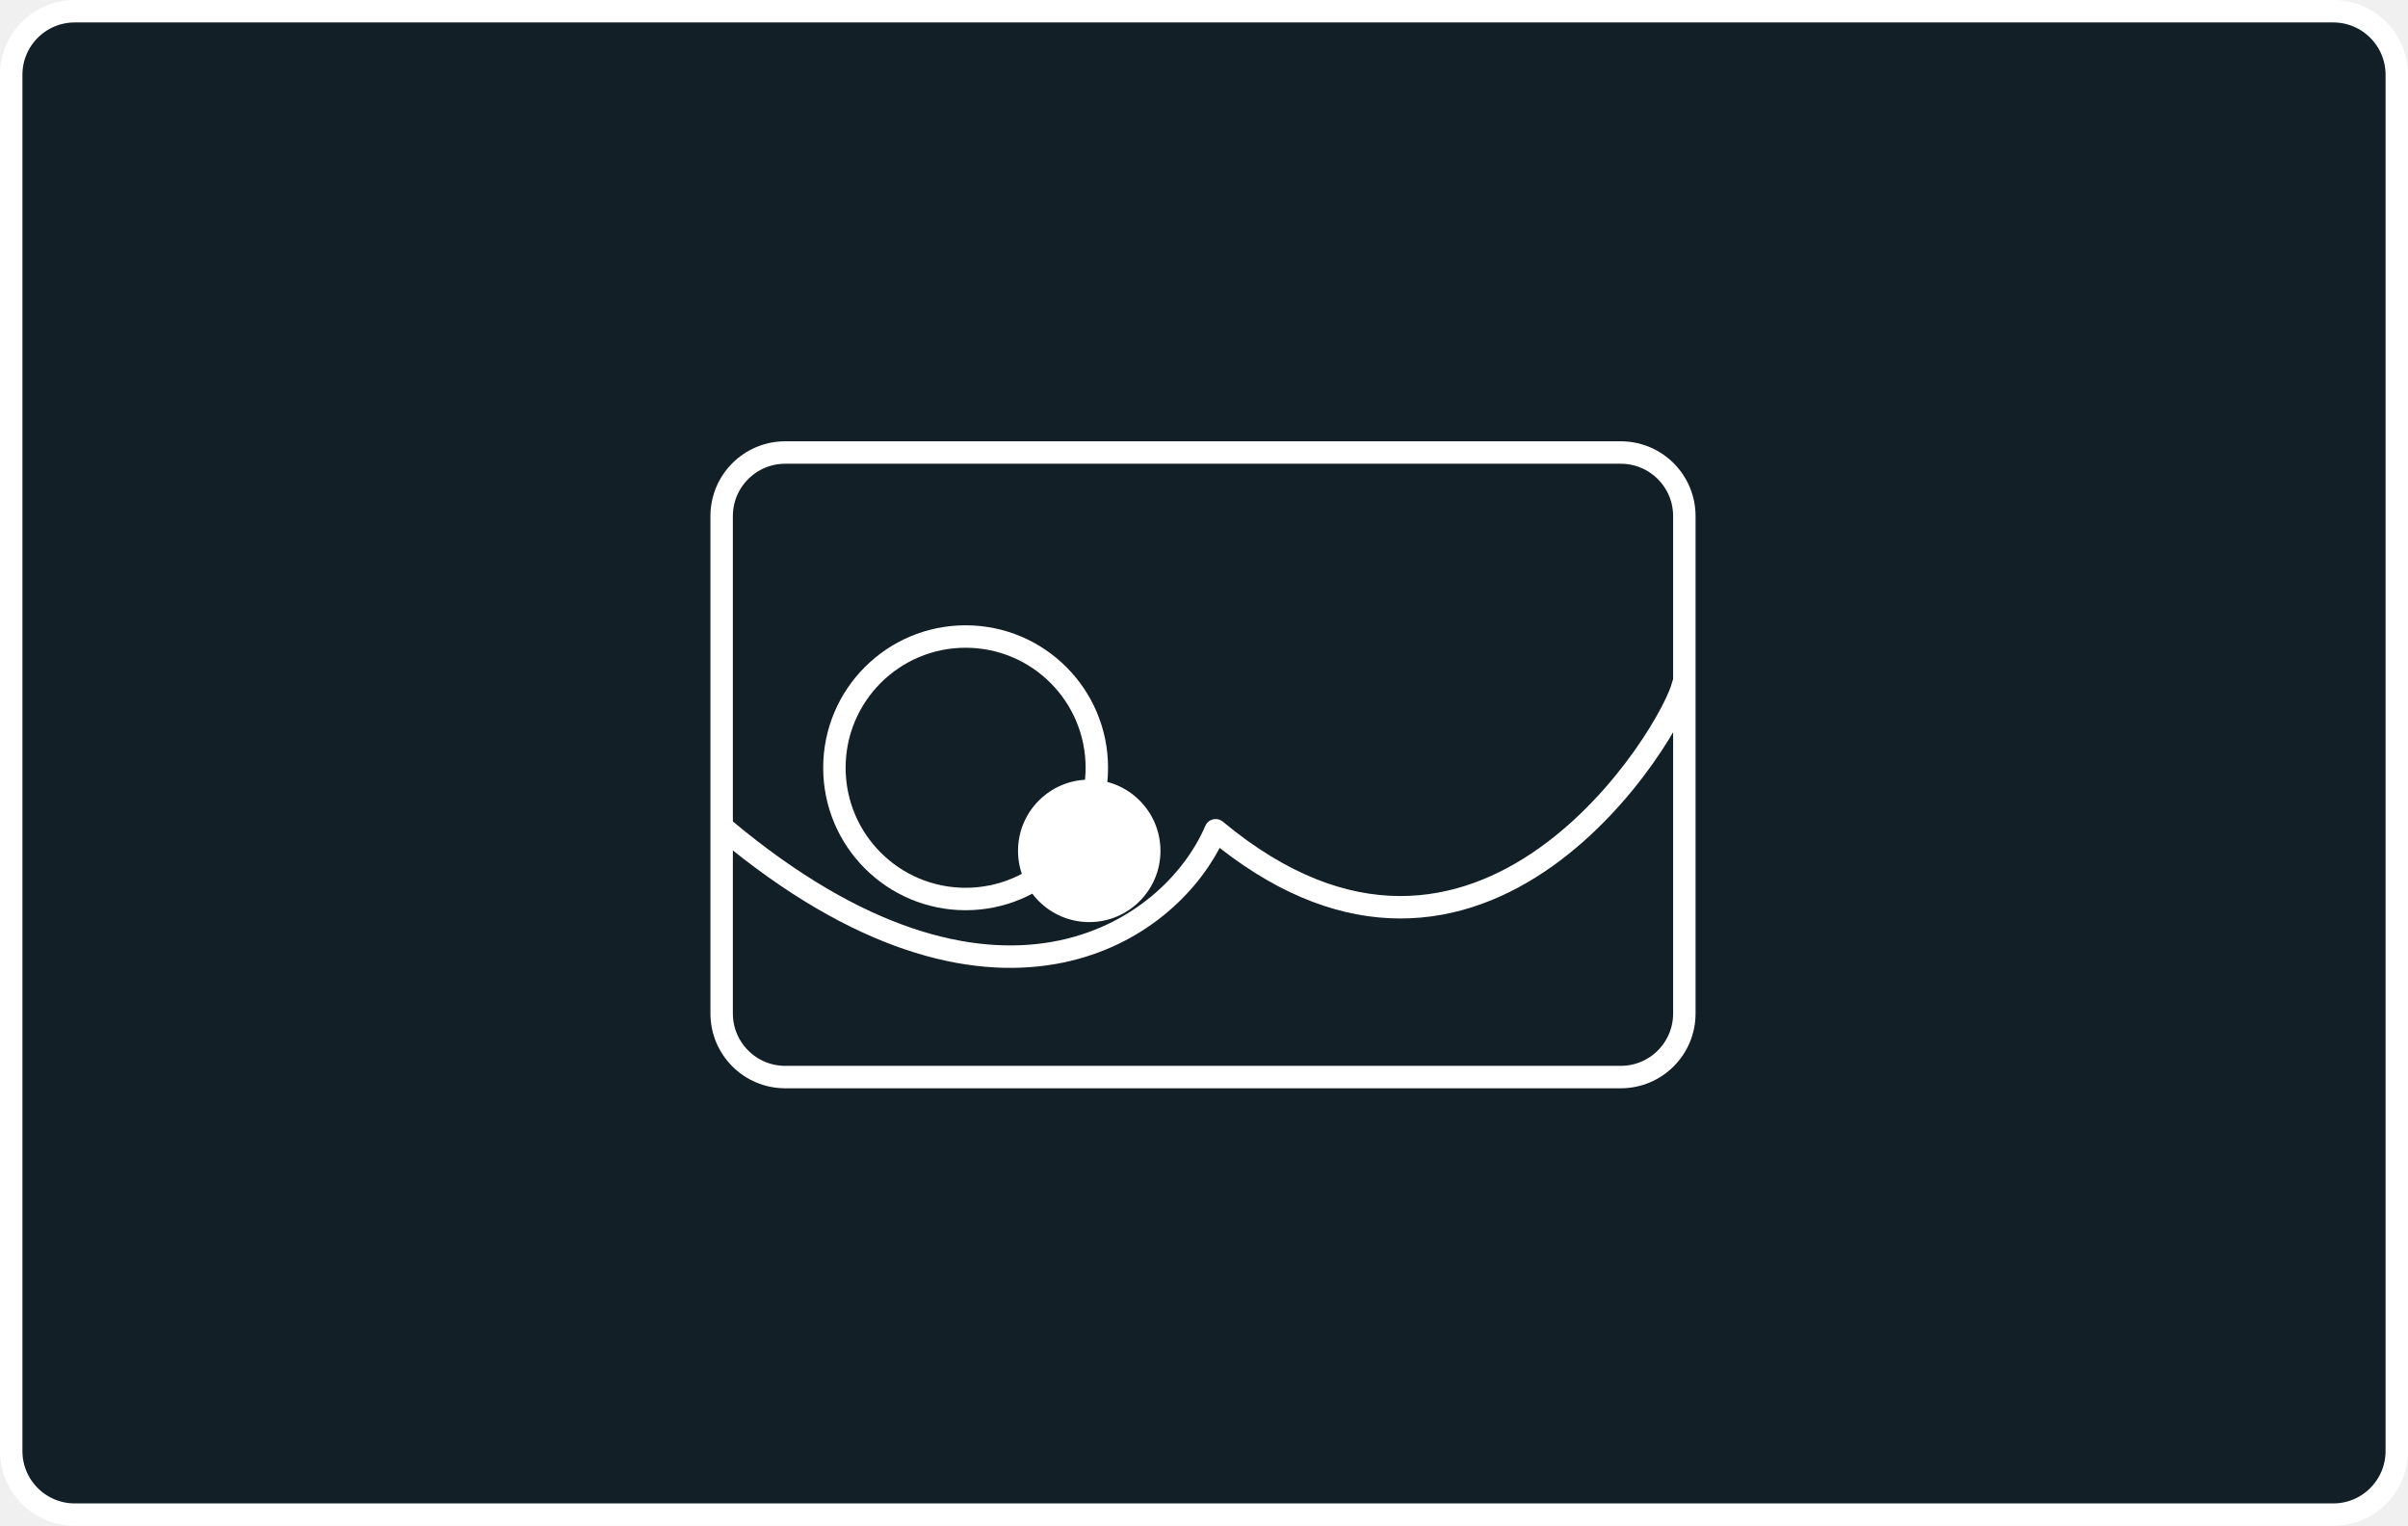
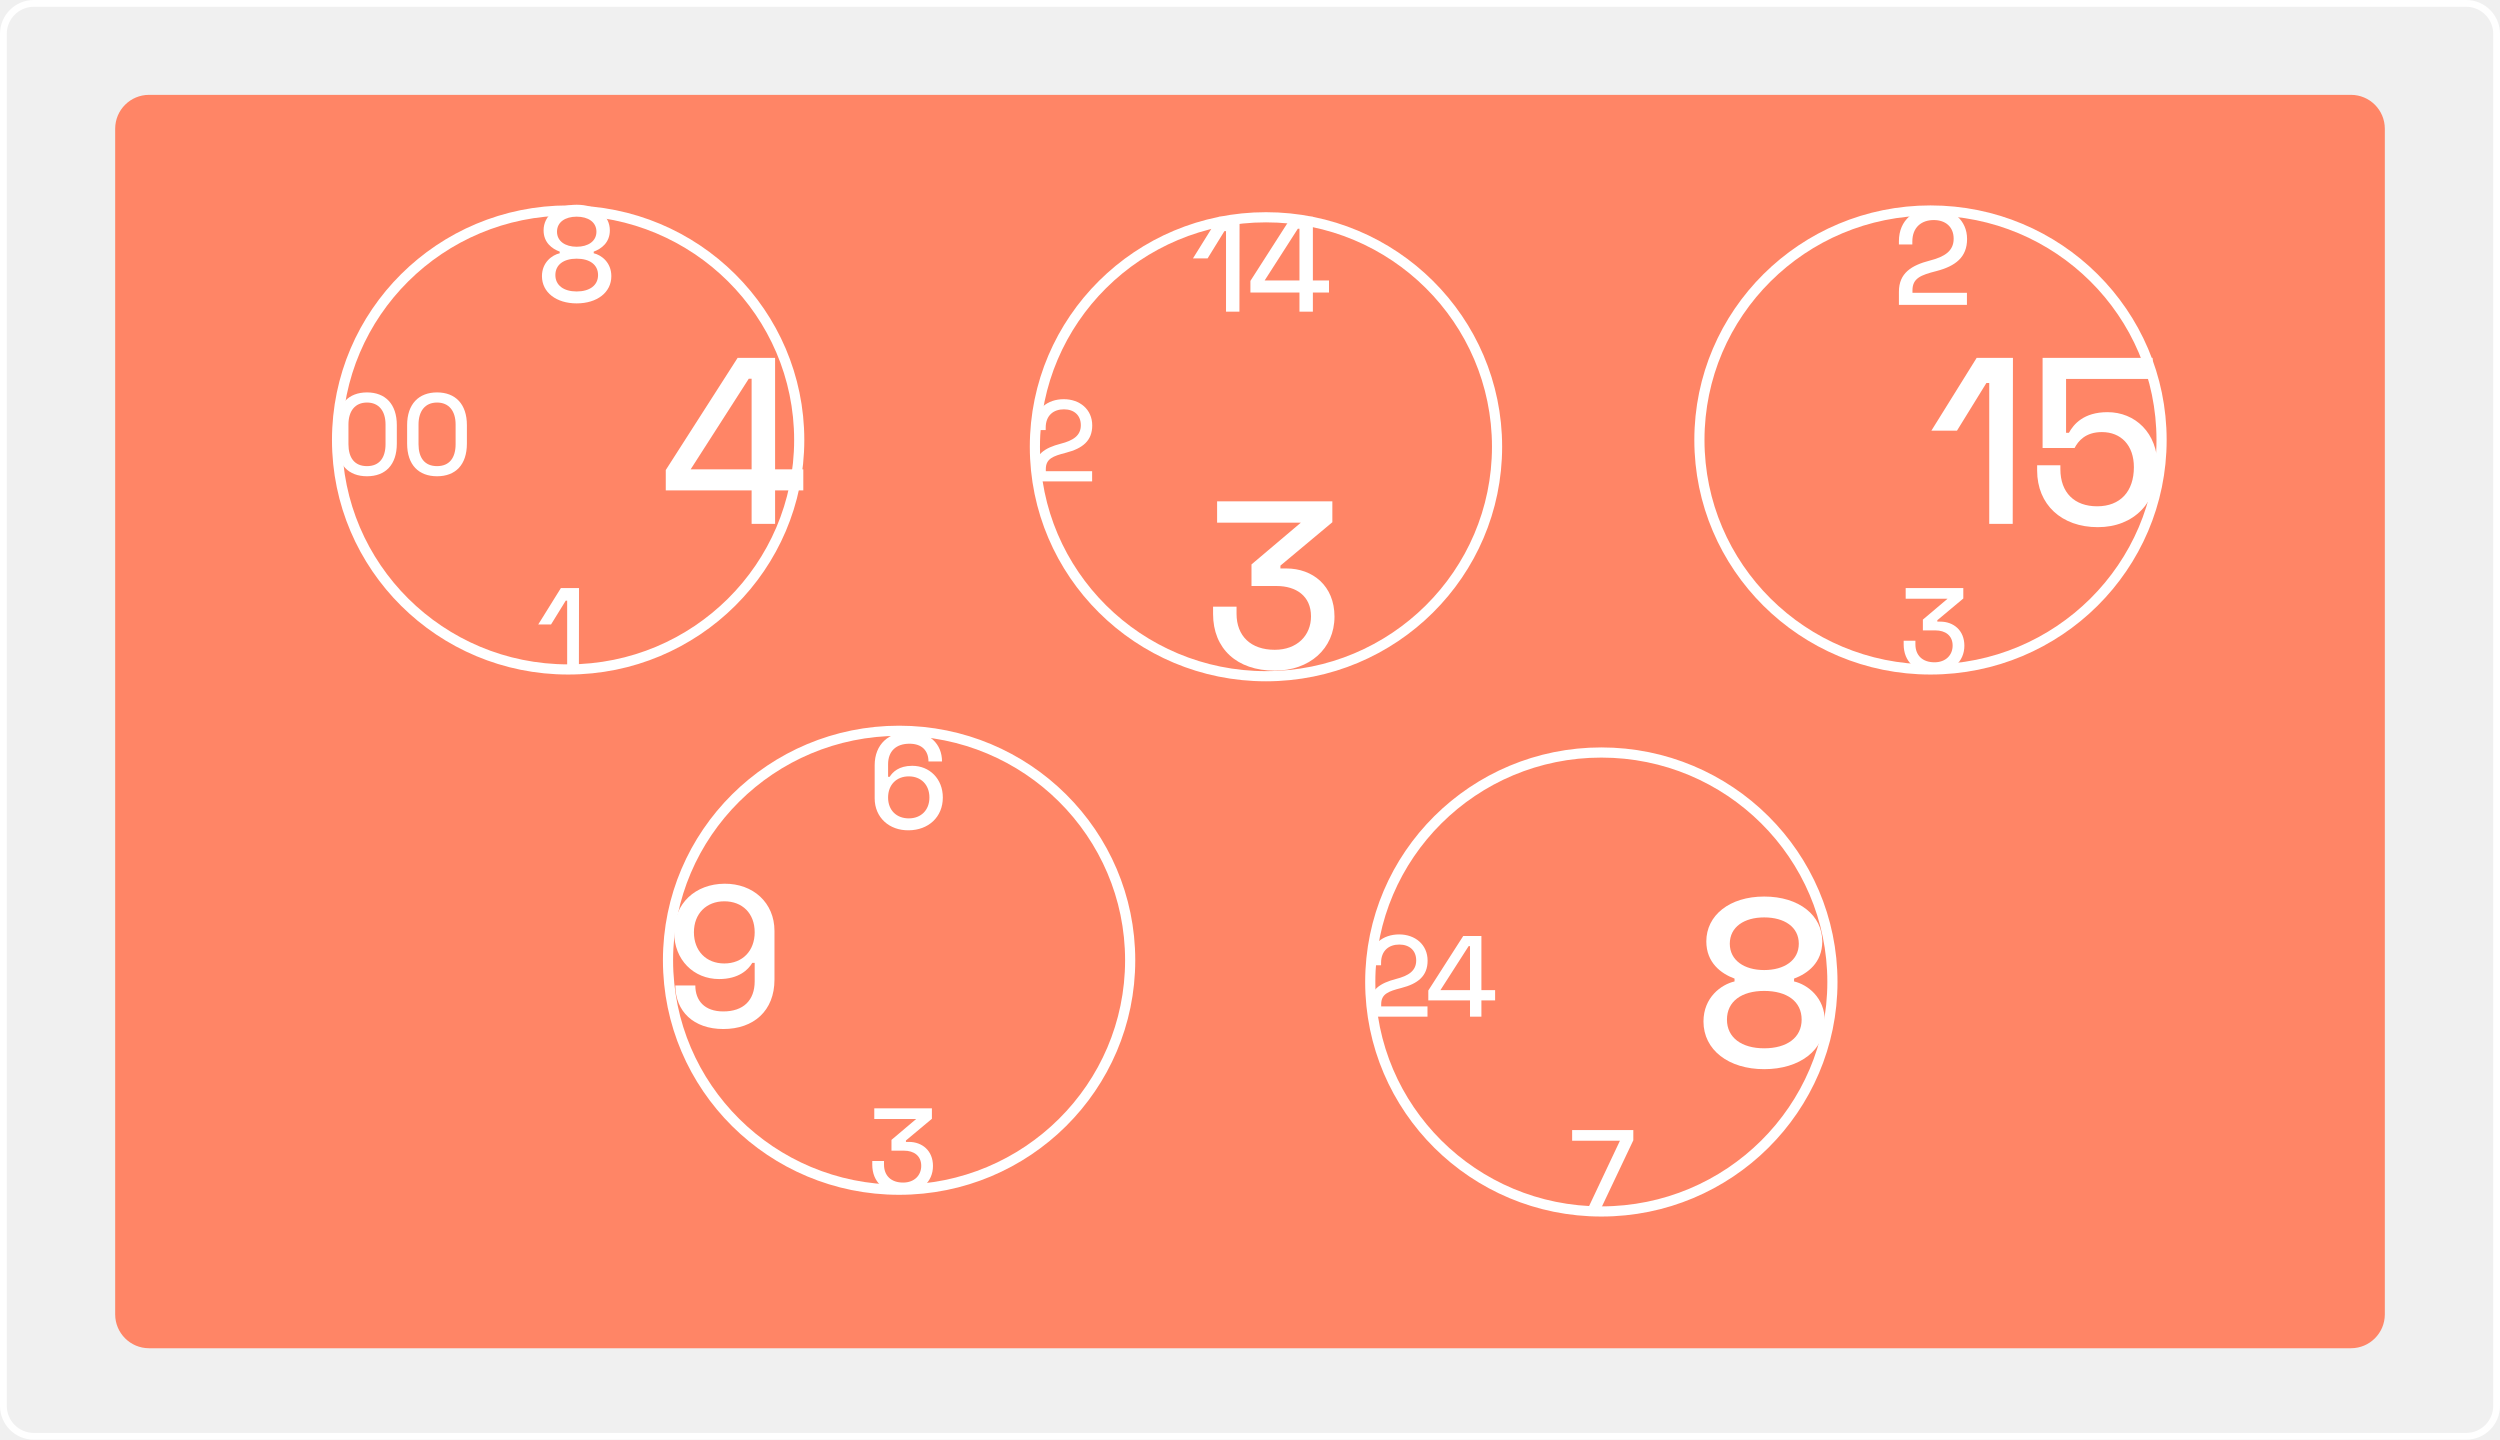
- <svg xmlns="http://www.w3.org/2000/svg" width="322" height="204" viewBox="0 0 322 204" fill="none">
-   <rect x="1.5" y="1.5" width="319" height="201" rx="8.5" fill="#131F26" stroke="white" stroke-width="3" />
-   <circle cx="145.655" cy="113.756" r="9.523" fill="white" />
-   <rect x="96.5" y="60.5" width="128.732" height="83.499" rx="8.5" stroke="white" stroke-width="3" />
-   <path fill-rule="evenodd" clip-rule="evenodd" d="M226.542 91.787C226.714 90.976 226.195 90.18 225.385 90.009C224.574 89.838 223.778 90.356 223.607 91.167C223.492 91.714 223.033 92.9 222.15 94.581C221.288 96.22 220.076 98.229 218.541 100.392C215.466 104.725 211.138 109.614 205.801 113.401C200.468 117.184 194.186 119.827 187.153 119.796C180.145 119.765 172.209 117.076 163.543 109.869C163.48 109.815 163.413 109.765 163.34 109.72C162.994 109.508 162.585 109.451 162.207 109.541C161.995 109.592 161.792 109.689 161.616 109.831C161.484 109.937 161.369 110.066 161.278 110.216C161.233 110.288 161.196 110.363 161.165 110.44C158.34 117.001 151.286 124.053 140.672 125.922C130.075 127.789 115.637 124.532 98.03 109.85C97.394 109.319 96.448 109.405 95.917 110.042C95.387 110.678 95.472 111.624 96.108 112.154C114.153 127.201 129.458 130.943 141.192 128.877C151.966 126.979 159.482 120.22 163.091 113.36C171.642 120.056 179.73 122.763 187.139 122.796C194.962 122.831 201.845 119.885 207.536 115.848C213.222 111.814 217.777 106.652 220.988 102.128C222.596 99.862 223.878 97.74 224.805 95.976C225.711 94.253 226.336 92.762 226.542 91.787Z" fill="white" />
-   <circle cx="129.123" cy="102.646" r="17.546" stroke="white" stroke-width="3" />
+ <svg xmlns="http://www.w3.org/2000/svg" width="738" height="425" viewBox="0 0 738 425" fill="none">
+   <rect x="1" y="1" width="736" height="423" rx="9" stroke="white" stroke-width="2" />
+   <rect x="34" y="28" width="670" height="370" rx="10" fill="#FF8566" />
+   <path d="M165.571 173.6L158.886 184.345H162.666L167.006 177.31H167.426V198.1H170.891L170.926 173.6H165.571Z" fill="white" />
+   <path d="M160.466 68C160.466 71.6 162.946 73.44 165.226 74.28V74.76C162.986 75.28 159.986 77.44 159.986 81.52C159.986 86.32 164.226 89.56 170.226 89.56C176.266 89.56 180.466 86.32 180.466 81.52C180.466 77.44 177.506 75.28 175.266 74.76V74.28C177.546 73.44 180.026 71.6 180.026 68C180.026 63.64 176.146 60.44 170.226 60.44C164.346 60.44 160.466 63.64 160.466 68ZM164.426 68.4C164.426 65.56 166.866 63.96 170.226 63.96C173.626 63.96 176.066 65.56 176.066 68.4C176.066 71.2 173.626 72.84 170.226 72.84C166.866 72.84 164.426 71.2 164.426 68.4ZM163.946 81.2C163.946 78.12 166.426 76.36 170.226 76.36C174.066 76.36 176.546 78.12 176.546 81.2C176.546 84.24 174.066 86.04 170.226 86.04C166.426 86.04 163.946 84.24 163.946 81.2Z" fill="white" />
+   <path d="M217.746 105.64L196.536 138.75V144.77H221.876V154.64H228.806V144.77H237.136V138.54H228.806V105.64H217.746ZM221.036 111.8H221.876V138.54H203.886L221.036 111.8Z" fill="white" />
+   <path d="M99.496 125.496V130.936C99.496 137.26 102.93 140.592 108.336 140.592C113.742 140.592 117.142 137.26 117.142 130.936V125.496C117.142 119.274 113.742 115.84 108.336 115.84C102.93 115.84 99.496 119.274 99.496 125.496ZM102.862 125.326C102.862 121.382 104.766 118.832 108.336 118.832C111.838 118.832 113.81 121.314 113.81 125.326V131.106C113.81 135.084 112.042 137.6 108.336 137.6C104.664 137.6 102.862 135.152 102.862 131.106V125.326ZM120.182 125.496V130.936C120.182 137.26 123.616 140.592 129.022 140.592C134.428 140.592 137.828 137.26 137.828 130.936V125.496C137.828 119.274 134.428 115.84 129.022 115.84C123.616 115.84 120.182 119.274 120.182 125.496ZM123.548 125.326C123.548 121.382 125.452 118.832 129.022 118.832C132.524 118.832 134.496 121.314 134.496 125.326V131.106C134.496 135.084 132.728 137.6 129.022 137.6C125.35 137.6 123.548 135.152 123.548 131.106V125.326Z" fill="white" />
+   <path d="M235.93 129.881C235.93 167.283 205.399 197.621 167.715 197.621C130.031 197.621 99.5 167.283 99.5 129.881C99.5 92.478 130.031 62.14 167.715 62.14C205.399 62.14 235.93 92.478 235.93 129.881Z" stroke="white" stroke-width="3" />
+   <path d="M258.088 327.185V330.335H270.443L263.163 336.495V339.68H266.873C269.743 339.68 271.948 341.15 271.948 344.16C271.948 346.96 269.918 349.095 266.593 349.095C263.058 349.095 260.958 347.065 260.958 343.775V342.725H257.493V343.81C257.493 348.92 260.993 352.175 266.593 352.175C271.703 352.175 275.413 348.955 275.413 344.195C275.413 339.645 272.193 337.09 268.308 337.09H267.433V336.67L275.098 330.265V327.185H258.088Z" fill="white" />
+   <path d="M278.323 235.425C278.323 229.905 274.403 226.065 269.283 226.065C265.323 226.065 263.483 227.945 262.643 229.305H262.163V225.625C262.163 221.785 264.483 219.545 268.483 219.545C272.203 219.545 274.083 221.665 274.083 224.785H278.083C278.083 219.625 274.403 216.025 268.483 216.025C262.403 216.025 258.203 219.665 258.203 225.905V235.665C258.203 241.345 262.523 245.185 268.243 245.105C274.043 245.065 278.323 241.225 278.323 235.425ZM268.283 229.185C271.883 229.185 274.363 231.665 274.363 235.425C274.363 239.185 271.843 241.585 268.283 241.585C264.683 241.585 262.163 239.225 262.163 235.425C262.163 231.665 264.643 229.185 268.283 229.185Z" fill="white" />
+   <path d="M199.006 275.211C199.006 283.353 204.788 289.017 212.281 289.017C218.122 289.017 220.895 286.244 222.075 284.238H222.783V289.666C222.783 295.33 219.42 298.575 213.52 298.575C207.974 298.575 205.26 295.389 205.26 290.905H199.36C199.36 298.516 204.729 303.767 213.52 303.767C222.488 303.767 228.624 298.398 228.624 289.194V274.798C228.624 266.479 222.311 260.815 213.874 260.874C205.319 260.933 199.006 266.656 199.006 275.211ZM213.815 284.415C208.446 284.415 204.847 280.698 204.847 275.211C204.847 269.665 208.564 266.066 213.815 266.066C219.125 266.066 222.783 269.606 222.783 275.211C222.783 280.698 219.184 284.415 213.815 284.415Z" fill="white" />
+   <path d="M333.627 283.465C333.627 320.868 303.095 351.206 265.411 351.206C227.728 351.206 197.196 320.868 197.196 283.465C197.196 246.063 227.728 215.725 265.411 215.725C303.095 215.725 333.627 246.063 333.627 283.465Z" stroke="white" stroke-width="3" />
+   <path d="M464.096 333.6V336.75H478.201L468.121 358.1H471.971L482.156 336.61V333.6H464.096Z" fill="white" />
+   <path d="M503.706 277.89C503.706 284.19 508.046 287.41 512.036 288.88V289.72C508.116 290.63 502.866 294.41 502.866 301.55C502.866 309.95 510.286 315.62 520.786 315.62C531.356 315.62 538.706 309.95 538.706 301.55C538.706 294.41 533.526 290.63 529.606 289.72V288.88C533.596 287.41 537.936 284.19 537.936 277.89C537.936 270.26 531.146 264.66 520.786 264.66C510.496 264.66 503.706 270.26 503.706 277.89ZM510.636 278.59C510.636 273.62 514.906 270.82 520.786 270.82C526.736 270.82 531.006 273.62 531.006 278.59C531.006 283.49 526.736 286.36 520.786 286.36C514.906 286.36 510.636 283.49 510.636 278.59ZM509.796 300.99C509.796 295.6 514.136 292.52 520.786 292.52C527.506 292.52 531.846 295.6 531.846 300.99C531.846 306.31 527.506 309.46 520.786 309.46C514.136 309.46 509.796 306.31 509.796 300.99Z" fill="white" />
+   <path d="M404.326 284.136V284.952H407.692V284.238C407.692 280.634 410.004 278.832 413.064 278.832C416.056 278.832 418.062 280.566 418.062 283.524C418.062 286.584 415.818 288.046 412.078 288.998C407.488 290.188 404.326 292.126 404.326 296.818V300.116H421.394V297.09H407.726V296.478C407.726 293.418 409.834 292.636 413.676 291.65C418.572 290.392 421.428 288.114 421.428 283.592C421.428 278.832 417.722 275.84 413.03 275.84C408.236 275.84 404.326 278.764 404.326 284.136ZM431.939 276.316L421.637 292.398V295.322H433.945V300.116H437.311V295.322H441.357V292.296H437.311V276.316H431.939ZM433.537 279.308H433.945V292.296H425.207L433.537 279.308Z" fill="white" />
+   <path d="M540.93 289.881C540.93 327.283 510.399 357.621 472.715 357.621C435.031 357.621 404.5 327.283 404.5 289.881C404.5 252.478 435.031 222.14 472.715 222.14C510.399 222.14 540.93 252.478 540.93 289.881Z" stroke="white" stroke-width="3" />
+   <path d="M359.8 64L352.16 76.28H356.48L361.44 68.24H361.92V92H365.88L365.92 64H359.8ZM381.241 64L369.121 82.92V86.36H383.601V92H387.561V86.36H392.321V82.8H387.561V64H381.241ZM383.121 67.52H383.601V82.8H373.321L383.121 67.52Z" fill="white" />
+   <path d="M359.29 148V154.3H384L369.44 166.62V172.99H376.86C382.6 172.99 387.01 175.93 387.01 181.95C387.01 187.55 382.95 191.82 376.3 191.82C369.23 191.82 365.03 187.76 365.03 181.18V179.08H358.1V181.25C358.1 191.47 365.1 197.98 376.3 197.98C386.52 197.98 393.94 191.54 393.94 182.02C393.94 172.92 387.5 167.81 379.73 167.81H377.98V166.97L393.31 154.16V148H359.29Z" fill="white" />
+   <path d="M305.326 126.136V126.952H308.692V126.238C308.692 122.634 311.004 120.832 314.064 120.832C317.056 120.832 319.062 122.566 319.062 125.524C319.062 128.584 316.818 130.046 313.078 130.998C308.488 132.188 305.326 134.126 305.326 138.818V142.116H322.394V139.09H308.726V138.478C308.726 135.418 310.834 134.636 314.676 133.65C319.572 132.392 322.428 130.114 322.428 125.592C322.428 120.832 318.722 117.84 314.03 117.84C309.236 117.84 305.326 120.764 305.326 126.136Z" fill="white" />
+   <path d="M441.93 131.881C441.93 169.283 411.399 199.621 373.715 199.621C336.031 199.621 305.5 169.283 305.5 131.881C305.5 94.478 336.031 64.14 373.715 64.14C411.399 64.14 441.93 94.478 441.93 131.881Z" stroke="white" stroke-width="3" />
+   <path d="M562.558 173.6V176.75H574.913L567.633 182.91V186.095H571.343C574.213 186.095 576.418 187.565 576.418 190.575C576.418 193.375 574.388 195.51 571.063 195.51C567.528 195.51 565.428 193.48 565.428 190.19V189.14H561.963V190.225C561.963 195.335 565.463 198.59 571.063 198.59C576.173 198.59 579.883 195.37 579.883 190.61C579.883 186.06 576.663 183.505 572.778 183.505H571.903V183.085L579.568 176.68V173.6H562.558Z" fill="white" />
+   <path d="M560.56 71.2V72.16H564.52V71.32C564.52 67.08 567.24 64.96 570.84 64.96C574.36 64.96 576.72 67 576.72 70.48C576.72 74.08 574.08 75.8 569.68 76.92C564.28 78.32 560.56 80.6 560.56 86.12V90H580.64V86.44H564.56V85.72C564.56 82.12 567.04 81.2 571.56 80.04C577.32 78.56 580.68 75.88 580.68 70.56C580.68 64.96 576.32 61.44 570.8 61.44C565.16 61.44 560.56 64.88 560.56 71.2Z" fill="white" />
+   <path d="M583.512 105.64L570.142 127.13H577.702L586.382 113.06H587.222V154.64H594.152L594.222 105.64H583.512ZM602.973 105.64V132.24H612.423C613.473 130.21 615.643 127.55 620.473 127.55C626.143 127.55 629.923 131.47 629.923 137.91C629.923 145.05 625.933 149.46 619.073 149.46C612.423 149.46 608.223 145.47 608.223 138.47V137.35H601.363V138.89C601.363 148.97 608.573 155.62 619.283 155.62C629.993 155.62 636.923 148.27 636.923 137.7C636.923 127.69 630.203 121.67 622.153 121.67C615.083 121.67 612.143 125.24 610.743 127.76H609.903V111.87H635.453V105.64H602.973Z" fill="white" />
+   <path d="M638.096 129.881C638.096 167.283 607.565 197.621 569.881 197.621C532.197 197.621 501.666 167.283 501.666 129.881C501.666 92.478 532.197 62.14 569.881 62.14C607.565 62.14 638.096 92.478 638.096 129.881Z" stroke="white" stroke-width="3" />
</svg>
